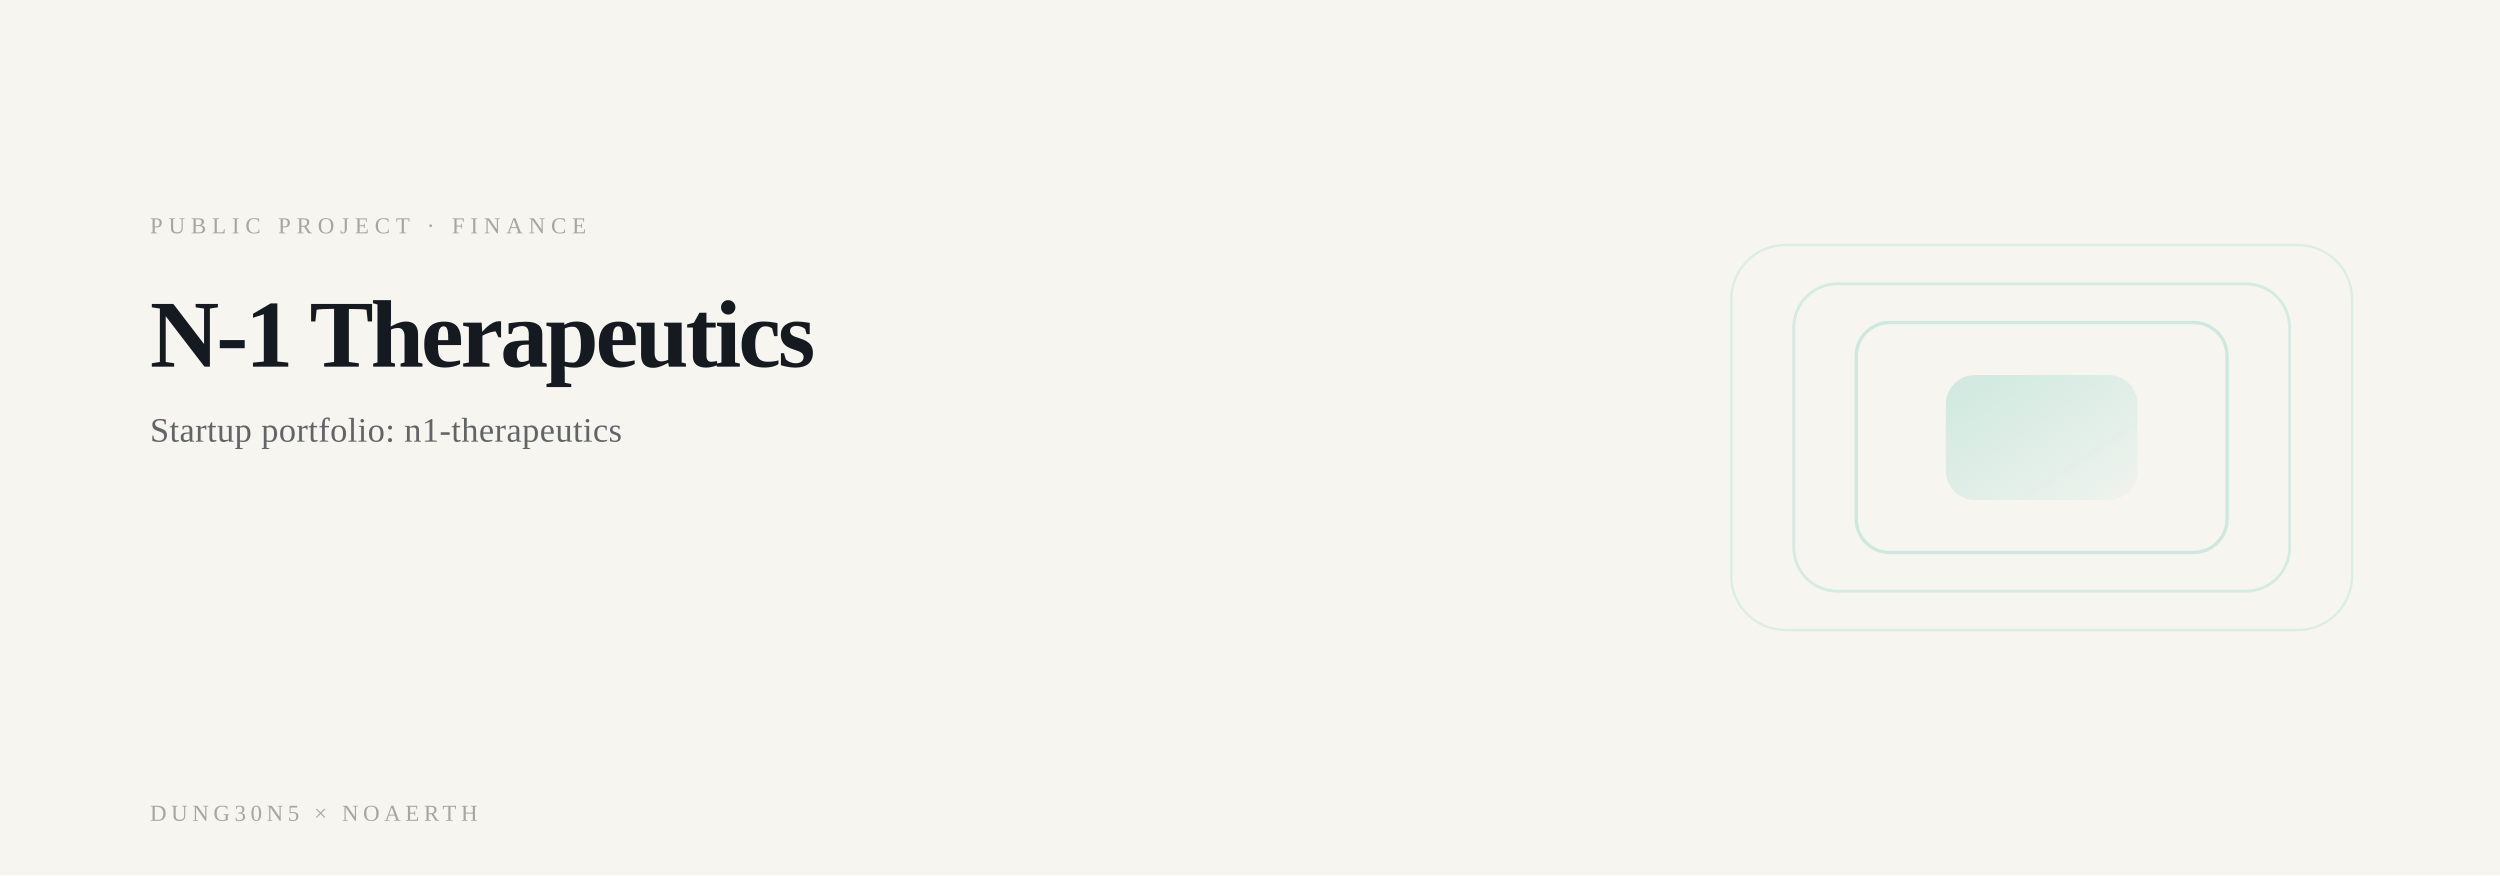
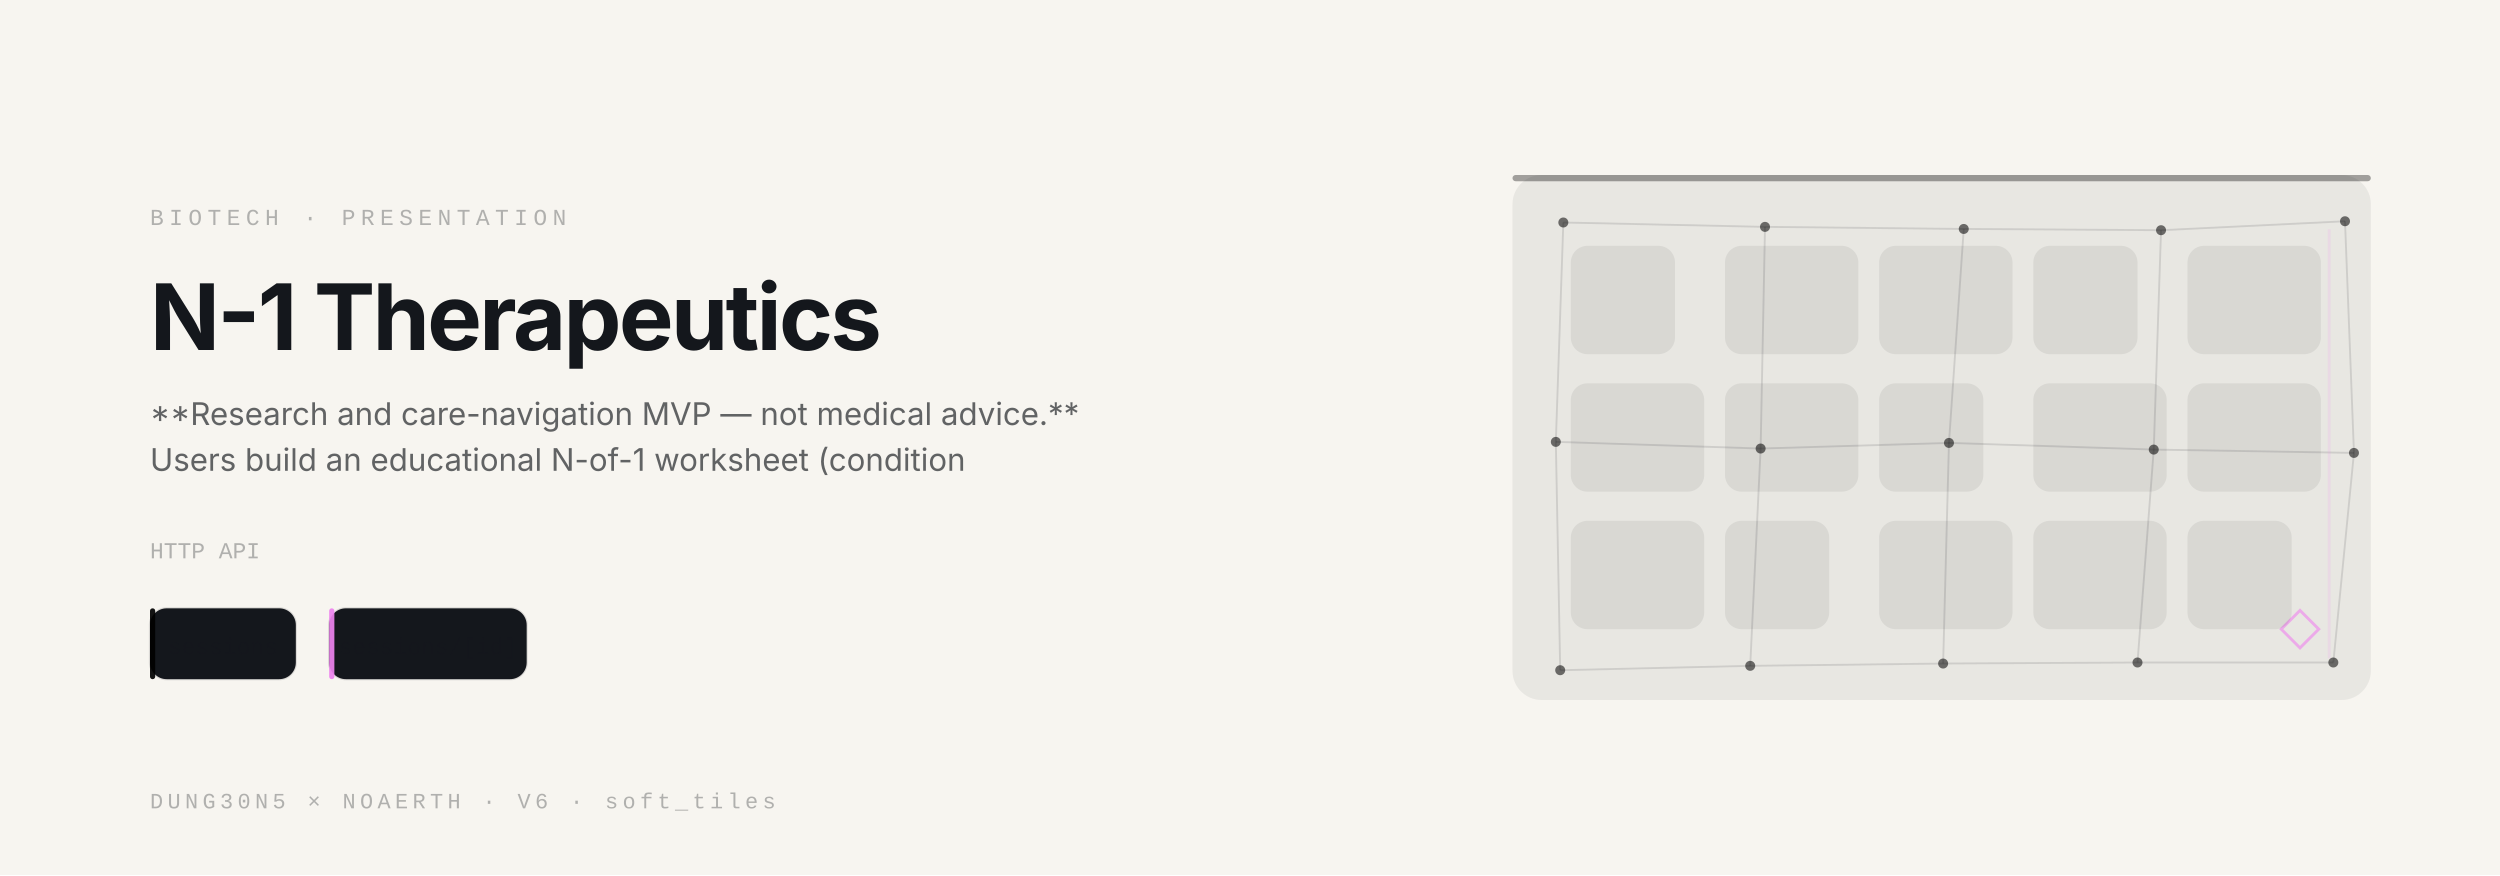
- <svg xmlns="http://www.w3.org/2000/svg" viewBox="0 0 1200 420" width="1200" height="420" role="img" aria-label="N-1 Therapeutics: ledger columns with allocation flow between them. Motion depicts capital enters, allocates across positions, and settles into an outcome.">
-   <defs>
-     <linearGradient id="hero-n1-therapeutics-light-a" x1="0" y1="0" x2="1" y2="1">
-       <stop offset="0" stop-color="#7fd1c1" stop-opacity="0.85" />
-       <stop offset="1" stop-color="#7fd1c1" stop-opacity="0.15" />
-     </linearGradient>
-   </defs>
+ <svg xmlns="http://www.w3.org/2000/svg" viewBox="0 0 1200 420" width="1200" height="420" role="img" aria-label="N-1 Therapeutics: a composed grid assembles and a sweep resolves it">
  <rect width="1200" height="420" fill="#f7f5f0" />
-   <rect x="891" y="154.82" width="178" height="110.36" rx="16" fill="none" stroke="#7fd1c1" stroke-width="1.60" opacity="0.36" />
-   <rect x="861" y="136.22" width="238" height="147.56" rx="21" fill="none" stroke="#7fd1c1" stroke-width="1.38" opacity="0.29" />
-   <rect x="831" y="117.62" width="298" height="184.76" rx="26" fill="none" stroke="#7fd1c1" stroke-width="1.16" opacity="0.23" />
-   <rect x="934" y="180" width="92" height="60" rx="14" fill="url(#hero-n1-therapeutics-light-a)" opacity="0.40" />
-   <text x="72" y="112" fill="#141a205c" font-size="11" letter-spacing="2.8">PUBLIC PROJECT · FINANCE</text>
-   <text x="72" y="176" fill="#141a20" font-size="46" font-weight="660" letter-spacing="-1.4">N-1 Therapeutics</text>
-   <text x="72" y="212" fill="#141a20a8" font-size="16.5" letter-spacing="0.2">Startup portfolio: n1-therapeutics</text>
-   <rect x="72" y="266" width="106" height="40" rx="9" fill="#141a20" fill-opacity="0.05" stroke="#f4efe424" stroke-width="1.1" opacity="0">
-     <animate attributeName="opacity" from="0" to="1" dur="0.5s" begin="0.50s" fill="freeze" />
-   </rect>
-   <rect x="72" y="266" width="2.5" height="40" rx="1.2" fill="#7fd1c1" opacity="0">
-     <animate attributeName="opacity" from="0" to="0.9" dur="0.5s" begin="0.50s" fill="freeze" />
-   </rect>
-   <text x="125" y="291" fill="#141a20" font-size="11.5" text-anchor="middle" font-family="ui-monospace,SFMono-Regular,Menlo,monospace" opacity="0">capital<animate attributeName="opacity" from="0" to="1" dur="0.5s" begin="0.65s" fill="freeze" />
-   </text>
-   <rect x="194" y="266" width="106" height="40" rx="9" fill="#141a20" fill-opacity="0.05" stroke="#f4efe424" stroke-width="1.1" opacity="0">
-     <animate attributeName="opacity" from="0" to="1" dur="0.5s" begin="1.00s" fill="freeze" />
-   </rect>
-   <rect x="194" y="266" width="2.5" height="40" rx="1.2" fill="#7fd1c1" opacity="0">
-     <animate attributeName="opacity" from="0" to="0.9" dur="0.5s" begin="1.00s" fill="freeze" />
-   </rect>
-   <text x="247" y="291" fill="#141a20" font-size="11.5" text-anchor="middle" font-family="ui-monospace,SFMono-Regular,Menlo,monospace" opacity="0">allocate<animate attributeName="opacity" from="0" to="1" dur="0.5s" begin="1.15s" fill="freeze" />
-   </text>
-   <rect x="316" y="266" width="106" height="40" rx="9" fill="#141a20" fill-opacity="0.05" stroke="#f4efe424" stroke-width="1.1" opacity="0">
-     <animate attributeName="opacity" from="0" to="1" dur="0.5s" begin="1.50s" fill="freeze" />
-   </rect>
-   <rect x="316" y="266" width="2.5" height="40" rx="1.2" fill="#7fd1c1" opacity="0">
-     <animate attributeName="opacity" from="0" to="0.9" dur="0.5s" begin="1.50s" fill="freeze" />
-   </rect>
-   <text x="369" y="291" fill="#141a20" font-size="11.5" text-anchor="middle" font-family="ui-monospace,SFMono-Regular,Menlo,monospace" opacity="0">mark<animate attributeName="opacity" from="0" to="1" dur="0.5s" begin="1.65s" fill="freeze" />
-   </text>
-   <rect x="438" y="266" width="106" height="40" rx="9" fill="#141a20" fill-opacity="0.05" stroke="#f4efe424" stroke-width="1.1" opacity="0">
-     <animate attributeName="opacity" from="0" to="1" dur="0.5s" begin="2.00s" fill="freeze" />
-   </rect>
-   <rect x="438" y="266" width="2.5" height="40" rx="1.2" fill="#e7c27a" opacity="0">
-     <animate attributeName="opacity" from="0" to="0.9" dur="0.5s" begin="2.00s" fill="freeze" />
-   </rect>
-   <text x="491" y="291" fill="#141a20" font-size="11.5" text-anchor="middle" font-family="ui-monospace,SFMono-Regular,Menlo,monospace" opacity="0">settle<animate attributeName="opacity" from="0" to="1" dur="0.5s" begin="2.15s" fill="freeze" />
-   </text>
-   <text x="72" y="394" fill="#141a205c" font-size="11" letter-spacing="2.2">DUNG30N5 × NOAERTH</text>
+   <text x="72" y="108" font-family="ui-monospace, SFMono-Regular, Menlo, Monaco, Consolas, 'Liberation Mono', monospace" font-size="11" letter-spacing="2.6" fill="#14171c4f">BIOTECH · PRESENTATION</text>
+   <text x="72" y="168" font-family="-apple-system, BlinkMacSystemFont, 'Segoe UI', Inter, Helvetica, Arial, sans-serif" font-size="44" font-weight="660" letter-spacing="-1.2" fill="#14171c">N-1 Therapeutics</text>
+   <text x="72" y="204" font-family="-apple-system, BlinkMacSystemFont, 'Segoe UI', Inter, Helvetica, Arial, sans-serif" font-size="15" fill="#14171ca8">**Research and care-navigation MVP — not medical advice.**</text>
+   <text x="72" y="226" font-family="-apple-system, BlinkMacSystemFont, 'Segoe UI', Inter, Helvetica, Arial, sans-serif" font-size="15" fill="#14171ca8">Users build an educational N-of-1 worksheet (condition</text>
+   <text x="72" y="268" font-family="ui-monospace, SFMono-Regular, Menlo, Monaco, Consolas, 'Liberation Mono', monospace" font-size="11" fill="#14171c4f">HTTP API</text>
+   <rect x="72.0" y="292.0" width="70.0" height="34.0" rx="8" fill="#14171c" stroke="#14171c1f" stroke-width="1.1" />
+   <rect x="72.0" y="292.0" width="2.5" height="34.0" rx="1.2" fill="mint" opacity="0.92" />
+   <text x="107.0" y="314" font-family="ui-monospace, SFMono-Regular, Menlo, Monaco, Consolas, 'Liberation Mono', monospace" font-size="11" fill="#14171c" fill-opacity="0.82" text-anchor="middle">sessions</text>
+   <rect x="158.0" y="292.0" width="94.8" height="34.0" rx="8" fill="#14171c" stroke="#14171c1f" stroke-width="1.1" />
+   <rect x="158.0" y="292.0" width="2.5" height="34.0" rx="1.2" fill="violet" opacity="0.92" />
+   <text x="205.4" y="314" font-family="ui-monospace, SFMono-Regular, Menlo, Monaco, Consolas, 'Liberation Mono', monospace" font-size="11" fill="#14171c" fill-opacity="0.82" text-anchor="middle">sessions/[id]</text>
+   <rect x="726.0" y="84.0" width="412.0" height="252.0" rx="14" fill="mint" fill-opacity="0.06" />
+   <rect x="729.0" y="87.0" width="406.0" height="246.0" rx="12" fill="none" stroke="mint" stroke-width="1" stroke-opacity="0.18" />
+   <line x1="750.4" y1="106.8" x2="847.2" y2="108.9" stroke="#14171c1f" stroke-width="0.9" />
+   <line x1="750.4" y1="106.8" x2="746.8" y2="212.1" stroke="#14171c1f" stroke-width="0.9" />
+   <line x1="847.2" y1="108.9" x2="942.6" y2="109.9" stroke="#14171c1f" stroke-width="0.9" />
+   <line x1="847.2" y1="108.9" x2="845.1" y2="215.3" stroke="#14171c1f" stroke-width="0.9" />
+   <line x1="942.6" y1="109.9" x2="1037.3" y2="110.5" stroke="#14171c1f" stroke-width="0.9" />
+   <line x1="942.6" y1="109.9" x2="935.5" y2="212.6" stroke="#14171c1f" stroke-width="0.9" />
+   <line x1="1037.3" y1="110.5" x2="1125.6" y2="106.2" stroke="#14171c1f" stroke-width="0.9" />
+   <line x1="1037.3" y1="110.5" x2="1033.8" y2="215.8" stroke="#14171c1f" stroke-width="0.9" />
+   <line x1="1125.6" y1="106.2" x2="1129.9" y2="217.4" stroke="#14171c1f" stroke-width="0.9" />
+   <line x1="746.8" y1="212.1" x2="845.1" y2="215.3" stroke="#14171c1f" stroke-width="0.9" />
+   <line x1="746.8" y1="212.1" x2="748.9" y2="321.7" stroke="#14171c1f" stroke-width="0.9" />
+   <line x1="845.1" y1="215.3" x2="935.5" y2="212.6" stroke="#14171c1f" stroke-width="0.9" />
+   <line x1="845.1" y1="215.3" x2="840.1" y2="319.6" stroke="#14171c1f" stroke-width="0.9" />
+   <line x1="935.5" y1="212.6" x2="1033.8" y2="215.8" stroke="#14171c1f" stroke-width="0.9" />
+   <line x1="935.5" y1="212.6" x2="932.7" y2="318.5" stroke="#14171c1f" stroke-width="0.9" />
+   <line x1="1033.8" y1="215.8" x2="1129.9" y2="217.4" stroke="#14171c1f" stroke-width="0.9" />
+   <line x1="1033.8" y1="215.8" x2="1026.0" y2="318.0" stroke="#14171c1f" stroke-width="0.9" />
+   <line x1="1129.9" y1="217.4" x2="1120.0" y2="318.0" stroke="#14171c1f" stroke-width="0.9" />
+   <line x1="748.9" y1="321.7" x2="840.1" y2="319.6" stroke="#14171c1f" stroke-width="0.9" />
+   <line x1="840.1" y1="319.6" x2="932.7" y2="318.5" stroke="#14171c1f" stroke-width="0.9" />
+   <line x1="932.7" y1="318.5" x2="1026.0" y2="318.0" stroke="#14171c1f" stroke-width="0.9" />
+   <line x1="1026.0" y1="318.0" x2="1120.0" y2="318.0" stroke="#14171c1f" stroke-width="0.9" />
+   <circle cx="750.4" cy="106.8" r="2.4" fill="mint" opacity="0.55" />
+   <circle cx="847.2" cy="108.9" r="2.4" fill="mint" opacity="0.55" />
+   <circle cx="942.6" cy="109.9" r="2.4" fill="mint" opacity="0.55" />
+   <circle cx="1037.3" cy="110.5" r="2.4" fill="mint" opacity="0.55" />
+   <circle cx="1125.6" cy="106.2" r="2.4" fill="mint" opacity="0.55" />
+   <circle cx="746.8" cy="212.1" r="2.4" fill="mint" opacity="0.55" />
+   <circle cx="845.1" cy="215.3" r="2.4" fill="mint" opacity="0.55" />
+   <circle cx="935.5" cy="212.6" r="2.4" fill="mint" opacity="0.55" />
+   <circle cx="1033.8" cy="215.8" r="2.4" fill="mint" opacity="0.55" />
+   <circle cx="1129.9" cy="217.4" r="2.4" fill="mint" opacity="0.55" />
+   <circle cx="748.9" cy="321.7" r="2.4" fill="mint" opacity="0.55" />
+   <circle cx="840.1" cy="319.6" r="2.4" fill="mint" opacity="0.55" />
+   <circle cx="932.7" cy="318.5" r="2.4" fill="mint" opacity="0.55" />
+   <circle cx="1026.0" cy="318.0" r="2.4" fill="mint" opacity="0.55" />
+   <circle cx="1120.0" cy="318.0" r="2.4" fill="mint" opacity="0.55" />
+   <rect x="726.0" y="84.0" width="412.0" height="3" rx="1.5" fill="mint" opacity="0.35" />
+   <path d="M1095.0 302.0 l9 -9 l9 9 l-9 9 z" fill="none" stroke="violet" stroke-width="1.4" opacity="0.6" />
+   <rect x="754" y="118" width="50" height="52" rx="8" fill="mint" fill-opacity="0.08" stroke="mint" stroke-width="1" stroke-opacity="0.4" opacity="0.85" />
+   <rect x="828" y="118" width="64" height="52" rx="8" fill="mint" fill-opacity="0.08" stroke="mint" stroke-width="1" stroke-opacity="0.4" opacity="0.85" />
+   <rect x="902" y="118" width="64" height="52" rx="8" fill="mint" fill-opacity="0.08" stroke="mint" stroke-width="1" stroke-opacity="0.4" opacity="0.85" />
+   <rect x="976" y="118" width="50" height="52" rx="8" fill="mint" fill-opacity="0.08" stroke="mint" stroke-width="1" stroke-opacity="0.4" opacity="0.85" />
+   <rect x="1050" y="118" width="64" height="52" rx="8" fill="mint" fill-opacity="0.08" stroke="mint" stroke-width="1" stroke-opacity="0.4" opacity="0.85" />
+   <rect x="754" y="184" width="64" height="52" rx="8" fill="mint" fill-opacity="0.08" stroke="mint" stroke-width="1" stroke-opacity="0.4" opacity="0.85" />
+   <rect x="828" y="184" width="64" height="52" rx="8" fill="mint" fill-opacity="0.08" stroke="mint" stroke-width="1" stroke-opacity="0.4" opacity="0.85" />
+   <rect x="902" y="184" width="50" height="52" rx="8" fill="mint" fill-opacity="0.08" stroke="mint" stroke-width="1" stroke-opacity="0.4" opacity="0.85" />
+   <rect x="976" y="184" width="64" height="52" rx="8" fill="mint" fill-opacity="0.08" stroke="mint" stroke-width="1" stroke-opacity="0.4" opacity="0.85" />
+   <rect x="1050" y="184" width="64" height="52" rx="8" fill="mint" fill-opacity="0.08" stroke="mint" stroke-width="1" stroke-opacity="0.4" opacity="0.85" />
+   <rect x="754" y="250" width="64" height="52" rx="8" fill="mint" fill-opacity="0.08" stroke="mint" stroke-width="1" stroke-opacity="0.4" opacity="0.85" />
+   <rect x="828" y="250" width="50" height="52" rx="8" fill="mint" fill-opacity="0.08" stroke="mint" stroke-width="1" stroke-opacity="0.4" opacity="0.85" />
+   <rect x="902" y="250" width="64" height="52" rx="8" fill="mint" fill-opacity="0.08" stroke="mint" stroke-width="1" stroke-opacity="0.4" opacity="0.85" />
+   <rect x="976" y="250" width="64" height="52" rx="8" fill="mint" fill-opacity="0.08" stroke="mint" stroke-width="1" stroke-opacity="0.4" opacity="0.85" />
+   <rect x="1050" y="250" width="50" height="52" rx="8" fill="mint" fill-opacity="0.08" stroke="mint" stroke-width="1" stroke-opacity="0.4" opacity="0.85" />
+   <line x1="1118" y1="110" x2="1118" y2="316" stroke="violet" stroke-width="1.4" opacity="0.14" />
+   <text x="72" y="388" font-family="ui-monospace, SFMono-Regular, Menlo, Monaco, Consolas, 'Liberation Mono', monospace" font-size="10.5" letter-spacing="2.1" fill="#14171c4f">DUNG30N5 × NOAERTH · V6 · soft_tiles</text>
</svg>
